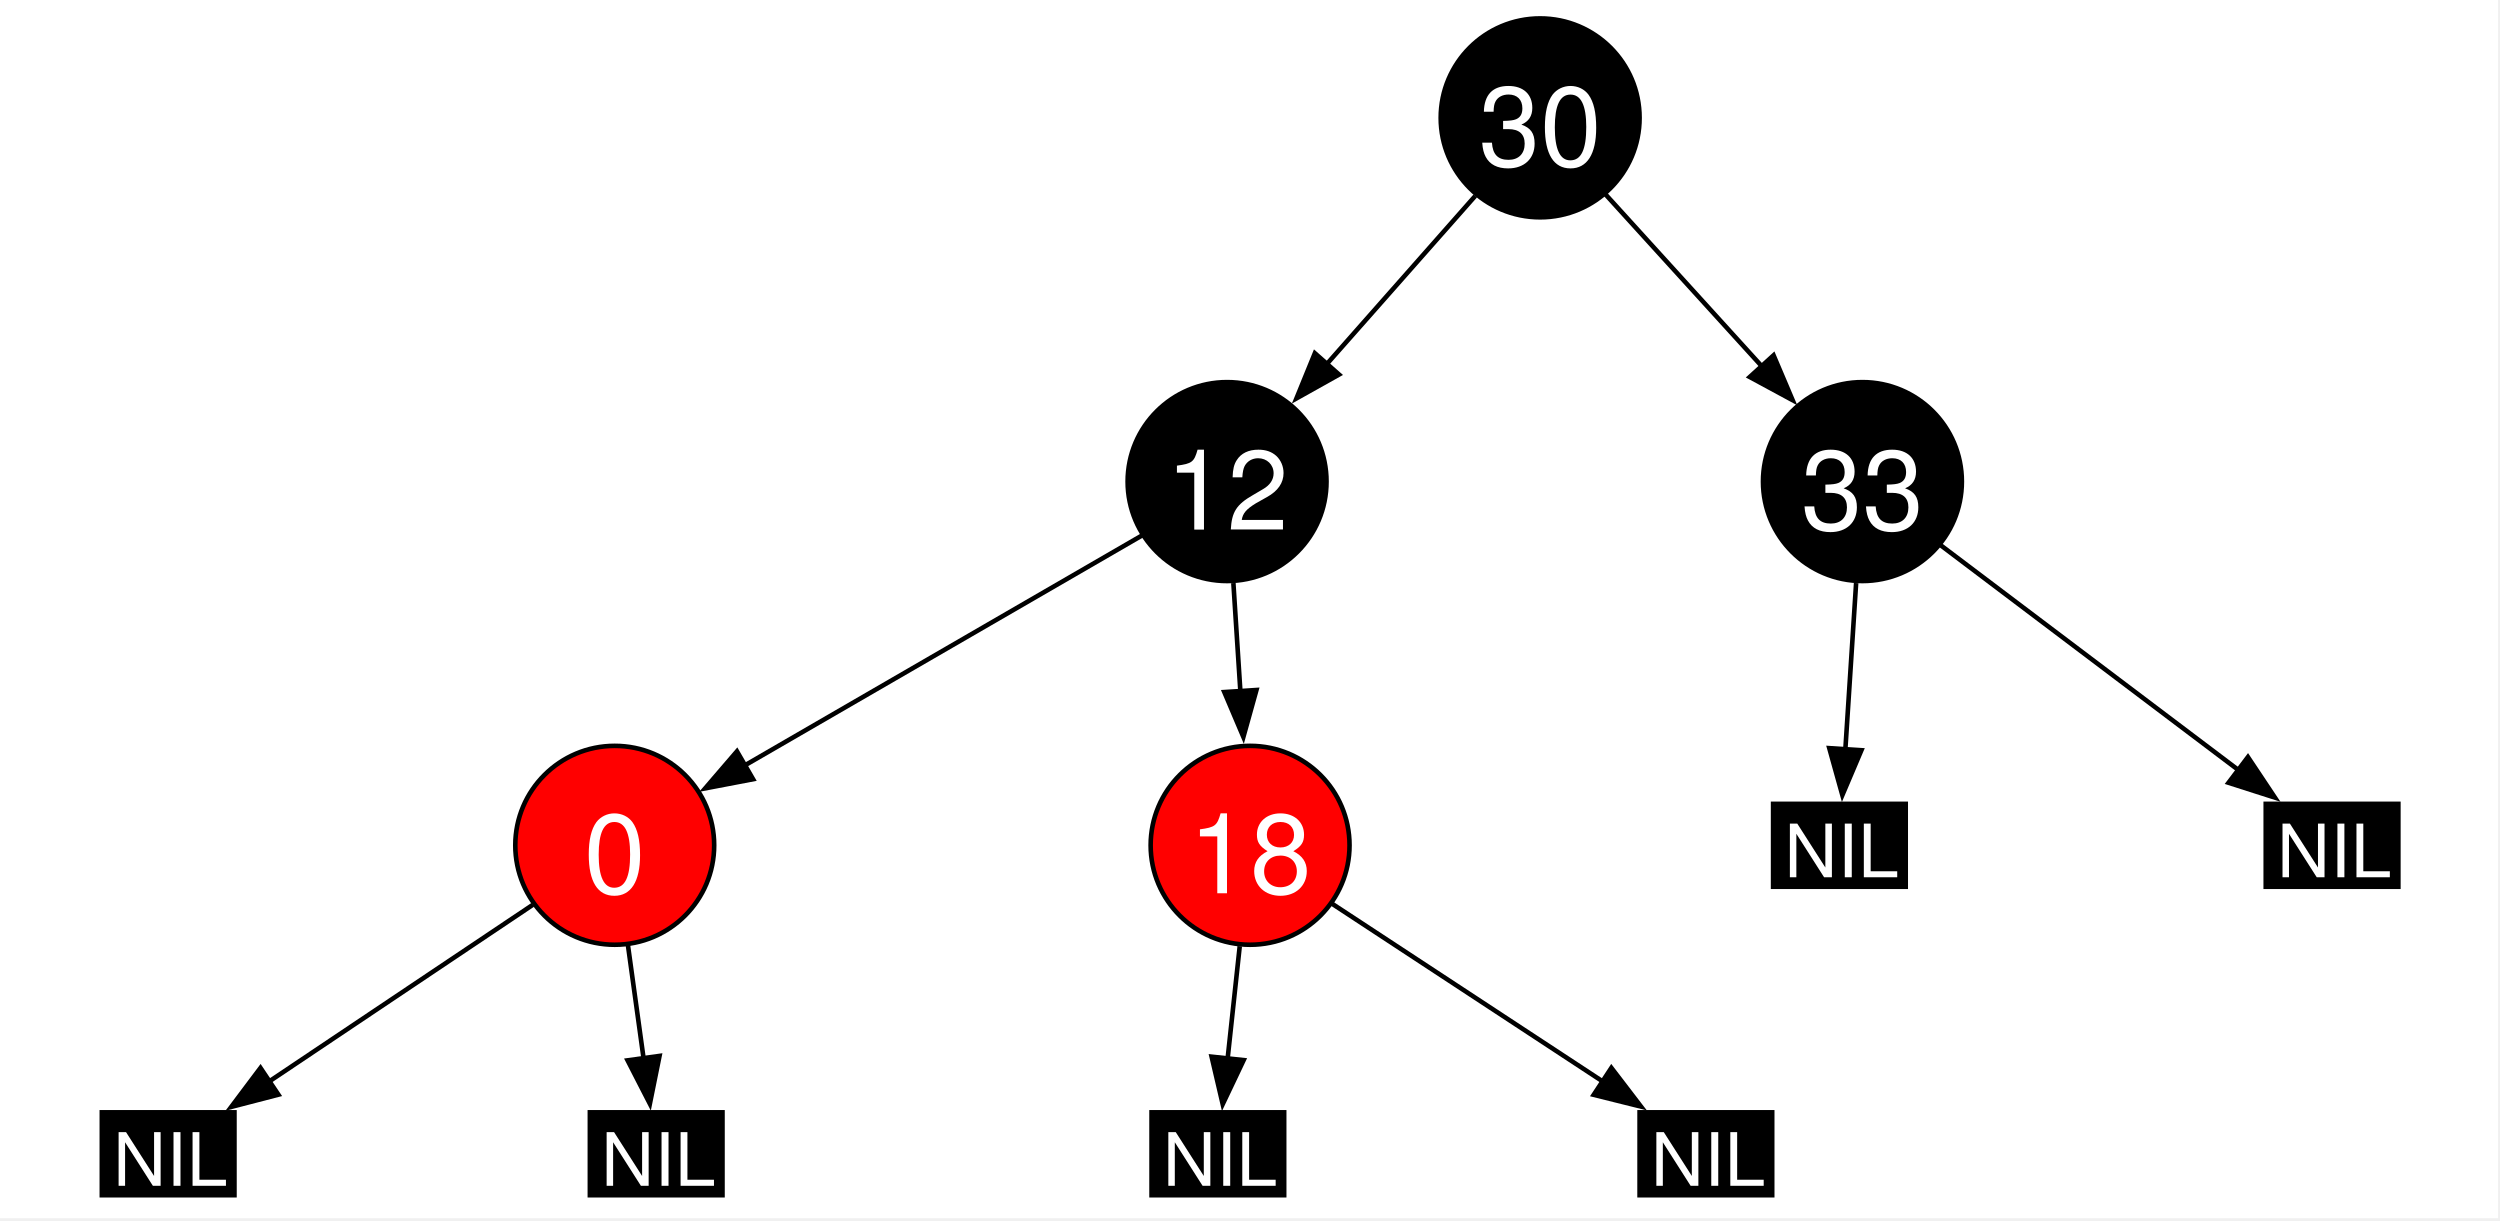
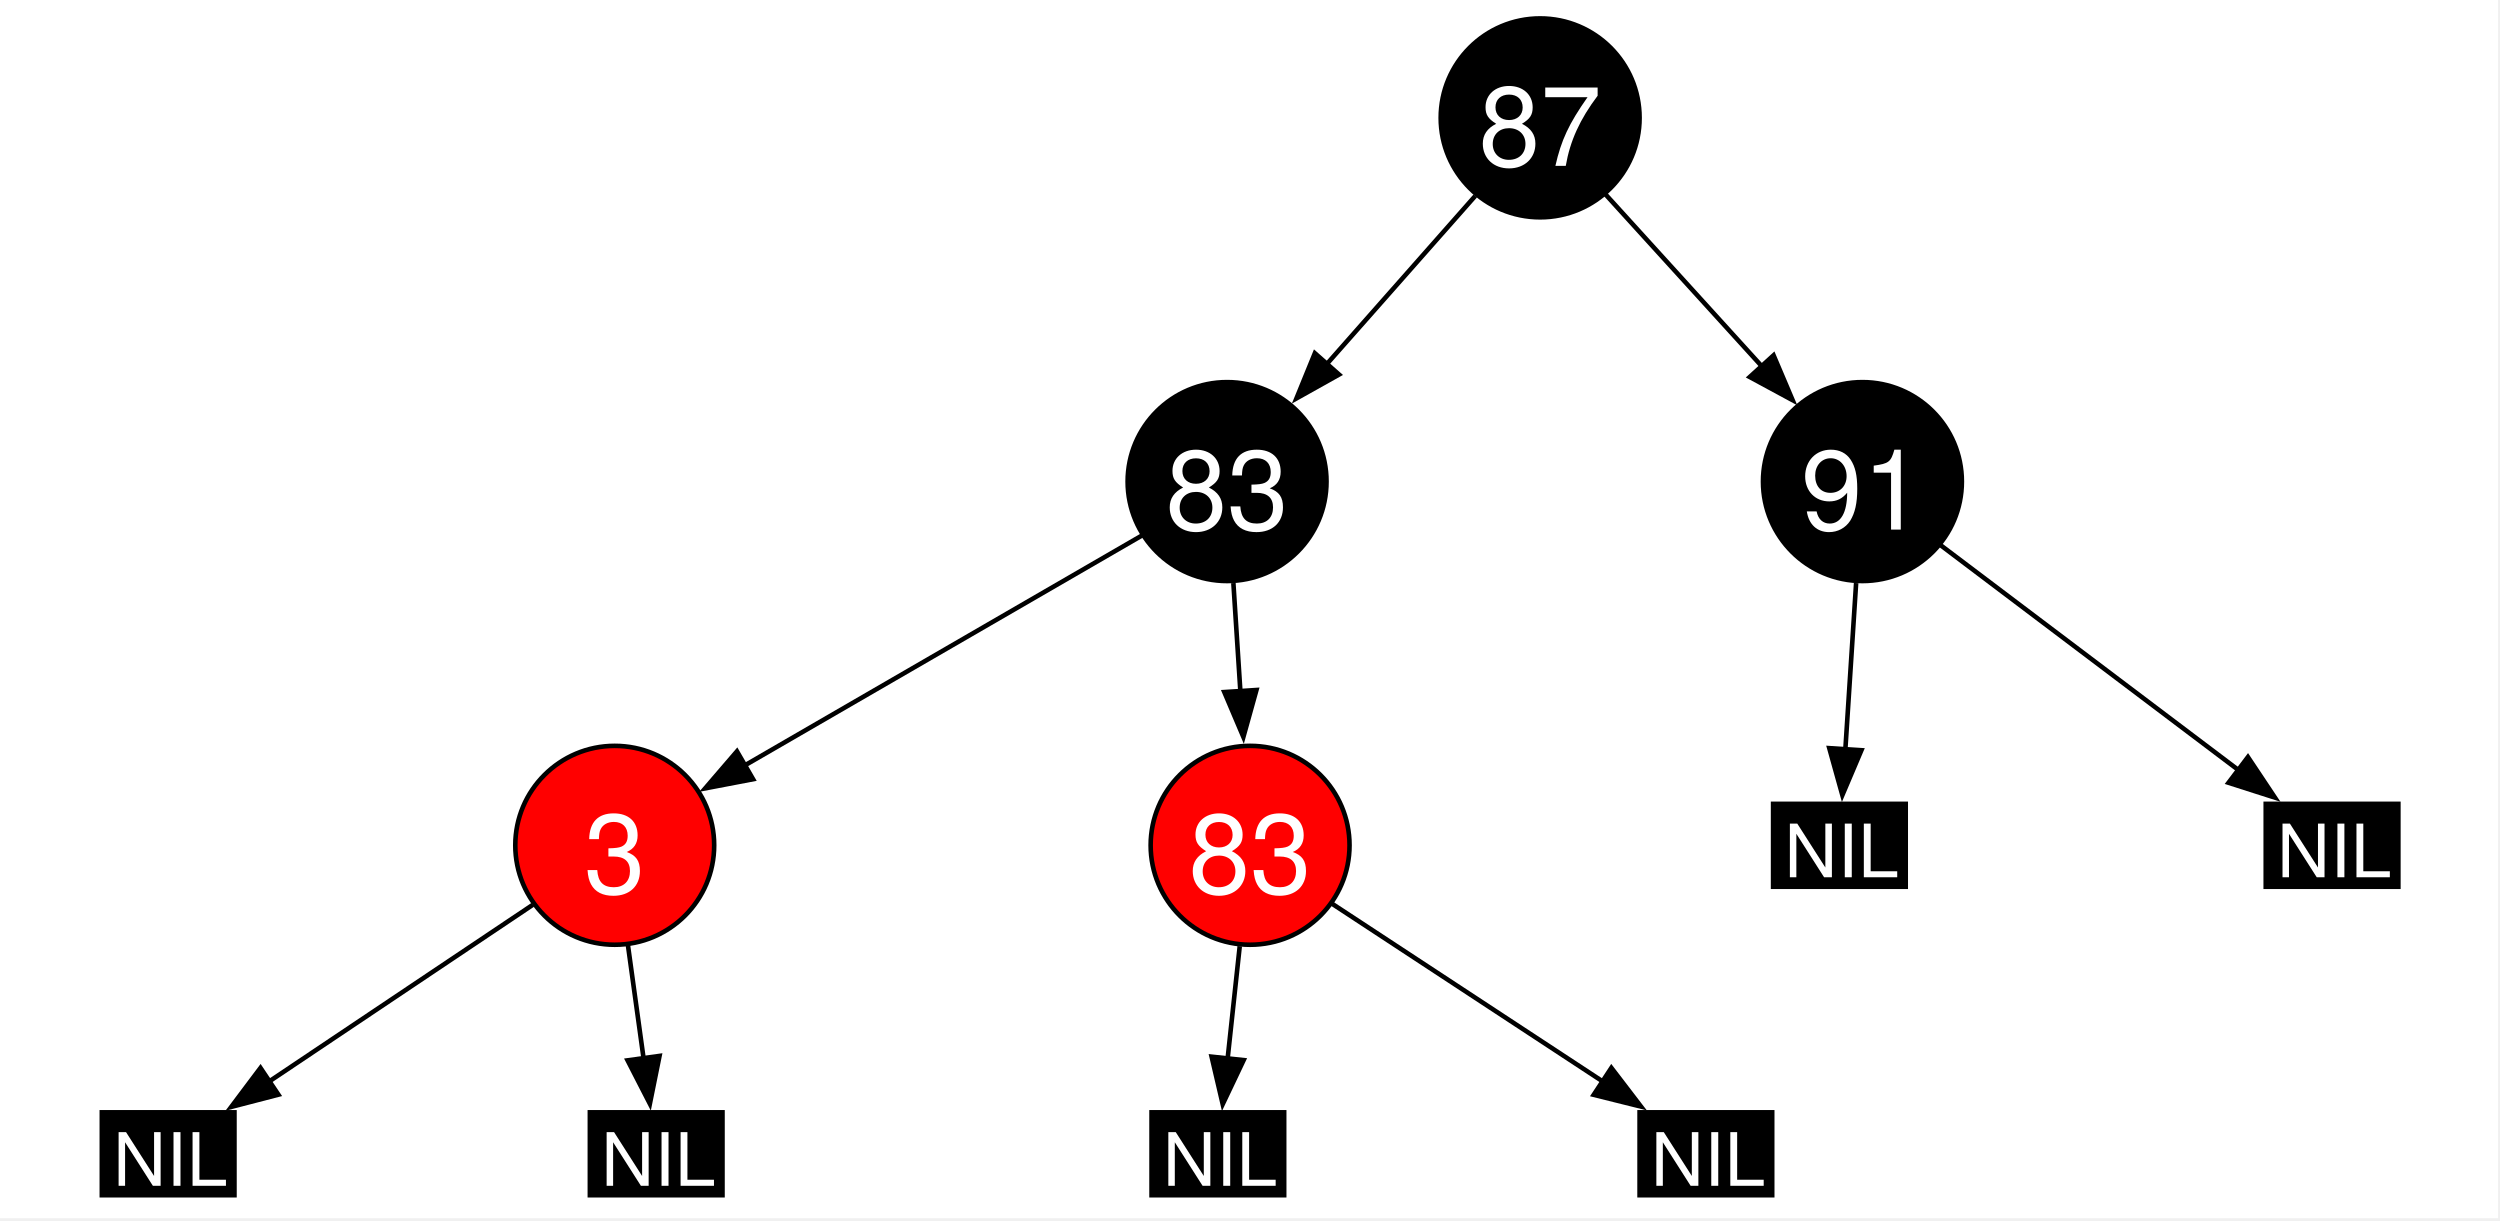
<svg xmlns="http://www.w3.org/2000/svg" width="543pt" height="265pt" viewBox="0.00 0.00 543.00 265.00">
  <g id="graph0" class="graph" transform="scale(1 1) rotate(0) translate(4 260.6)">
    <polygon fill="white" stroke="none" points="-4,4 -4,-260.6 538.58,-260.6 538.58,4 -4,4" />
    <g id="node1" class="node">
-       <ellipse fill="red" stroke="black" cx="129.52" cy="-77" rx="21.6" ry="21.6" />
-       <text xml:space="preserve" text-anchor="middle" x="129.52" y="-66.58" font-family="Helvetica,sans-Serif" font-size="24.00" fill="white">0</text>
+       <ellipse fill="black" stroke="black" cx="330.52" cy="-235" rx="21.6" ry="21.6" />
+       <text xml:space="preserve" text-anchor="middle" x="330.52" y="-224.57" font-family="Helvetica,sans-Serif" font-size="24.00" fill="white">87</text>
+     </g>
+     <g id="node2" class="node">
+       <ellipse fill="black" stroke="black" cx="262.52" cy="-156" rx="21.6" ry="21.6" />
+       <text xml:space="preserve" text-anchor="middle" x="262.52" y="-145.57" font-family="Helvetica,sans-Serif" font-size="24.00" fill="white">83</text>
+     </g>
+     <g id="edge7" class="edge">
+       <path fill="none" stroke="black" d="M316.43,-218.05C307.04,-207.41 294.52,-193.23 283.91,-181.22" />
+       <polygon fill="black" stroke="black" points="286.84,-179.25 277.59,-174.07 281.59,-183.88 286.84,-179.25" />
+     </g>
+     <g id="node9" class="node">
+       <ellipse fill="black" stroke="black" cx="400.52" cy="-156" rx="21.6" ry="21.6" />
+       <text xml:space="preserve" text-anchor="middle" x="400.52" y="-145.57" font-family="Helvetica,sans-Serif" font-size="24.00" fill="white">91</text>
+     </g>
+     <g id="edge10" class="edge">
+       <path fill="none" stroke="black" d="M344.68,-218.42C354.46,-207.67 367.64,-193.17 378.74,-180.96" />
+       <polygon fill="black" stroke="black" points="381.22,-183.43 385.36,-173.68 376.04,-178.72 381.22,-183.43" />
    </g>
    <g id="node3" class="node">
+       <ellipse fill="red" stroke="black" cx="129.52" cy="-77" rx="21.6" ry="21.6" />
+       <text xml:space="preserve" text-anchor="middle" x="129.52" y="-66.58" font-family="Helvetica,sans-Serif" font-size="24.00" fill="white">3</text>
+     </g>
+     <g id="edge3" class="edge">
+       <path fill="none" stroke="black" d="M244.03,-144.29C221.59,-131.31 183.56,-109.28 157.52,-94.21" />
+       <polygon fill="black" stroke="black" points="159.57,-91.36 149.16,-89.37 156.07,-97.41 159.57,-91.36" />
+     </g>
+     <g id="node6" class="node">
+       <ellipse fill="red" stroke="black" cx="267.52" cy="-77" rx="21.6" ry="21.6" />
+       <text xml:space="preserve" text-anchor="middle" x="267.52" y="-66.58" font-family="Helvetica,sans-Serif" font-size="24.00" fill="white">83</text>
+     </g>
+     <g id="edge6" class="edge">
+       <path fill="none" stroke="black" d="M263.89,-133.96C264.36,-126.66 264.9,-118.3 265.42,-110.3" />
+       <polygon fill="black" stroke="black" points="268.9,-110.73 266.06,-100.53 261.92,-110.28 268.9,-110.73" />
+     </g>
+     <g id="node4" class="node">
      <polygon fill="black" stroke="black" points="18.12,-1 18.12,-19 46.92,-19 46.92,-1 18.12,-1" />
      <text xml:space="preserve" text-anchor="middle" x="32.99" y="-3.05" font-family="Helvetica,sans-Serif" font-size="16.00" fill="white">NIL</text>
    </g>
-     <g id="edge3" class="edge">
+     <g id="edge1" class="edge">
      <path fill="none" stroke="black" d="M111.73,-64.08C95.54,-53.23 71.61,-37.19 54.29,-25.59" />
      <polygon fill="black" stroke="black" points="56.47,-22.84 46.22,-20.18 52.58,-28.65 56.47,-22.84" />
    </g>
-     <g id="node4" class="node">
+     <g id="node5" class="node">
      <polygon fill="black" stroke="black" points="124.12,-1 124.12,-19 152.92,-19 152.92,-1 124.12,-1" />
      <text xml:space="preserve" text-anchor="middle" x="138.99" y="-3.05" font-family="Helvetica,sans-Serif" font-size="16.00" fill="white">NIL</text>
    </g>
-     <g id="edge4" class="edge">
+     <g id="edge2" class="edge">
      <path fill="none" stroke="black" d="M132.37,-55.43C133.46,-47.52 134.71,-38.52 135.79,-30.69" />
      <polygon fill="black" stroke="black" points="139.25,-31.25 137.15,-20.86 132.31,-30.29 139.25,-31.25" />
    </g>
-     <g id="node2" class="node">
-       <ellipse fill="red" stroke="black" cx="267.52" cy="-77" rx="21.6" ry="21.6" />
-       <text xml:space="preserve" text-anchor="middle" x="267.52" y="-66.58" font-family="Helvetica,sans-Serif" font-size="24.00" fill="white">18</text>
-     </g>
-     <g id="node5" class="node">
+     <g id="node7" class="node">
      <polygon fill="black" stroke="black" points="246.12,-1 246.12,-19 274.92,-19 274.92,-1 246.12,-1" />
      <text xml:space="preserve" text-anchor="middle" x="260.99" y="-3.05" font-family="Helvetica,sans-Serif" font-size="16.00" fill="white">NIL</text>
    </g>
-     <g id="edge6" class="edge">
+     <g id="edge4" class="edge">
      <path fill="none" stroke="black" d="M265.27,-55.08C264.42,-47.18 263.45,-38.24 262.62,-30.48" />
      <polygon fill="black" stroke="black" points="266.12,-30.34 261.57,-20.77 259.16,-31.09 266.12,-30.34" />
    </g>
-     <g id="node6" class="node">
+     <g id="node8" class="node">
      <polygon fill="black" stroke="black" points="352.12,-1 352.12,-19 380.92,-19 380.92,-1 352.12,-1" />
      <text xml:space="preserve" text-anchor="middle" x="366.99" y="-3.05" font-family="Helvetica,sans-Serif" font-size="16.00" fill="white">NIL</text>
    </g>
-     <g id="edge7" class="edge">
+     <g id="edge5" class="edge">
      <path fill="none" stroke="black" d="M285.22,-64.38C301.68,-53.57 326.27,-37.43 344.09,-25.72" />
      <polygon fill="black" stroke="black" points="345.99,-28.66 352.43,-20.25 342.15,-22.81 345.99,-28.66" />
    </g>
-     <g id="node7" class="node">
+     <g id="node10" class="node">
      <polygon fill="black" stroke="black" points="381.12,-68 381.12,-86 409.92,-86 409.92,-68 381.12,-68" />
      <text xml:space="preserve" text-anchor="middle" x="395.99" y="-70.05" font-family="Helvetica,sans-Serif" font-size="16.00" fill="white">NIL</text>
    </g>
-     <g id="node8" class="node">
+     <g id="edge8" class="edge">
+       <path fill="none" stroke="black" d="M399.15,-133.96C398.42,-122.69 397.53,-108.9 396.81,-97.82" />
+       <polygon fill="black" stroke="black" points="400.3,-97.65 396.16,-87.9 393.32,-98.1 400.3,-97.65" />
+     </g>
+     <g id="node11" class="node">
      <polygon fill="black" stroke="black" points="488.12,-68 488.12,-86 516.92,-86 516.92,-68 488.12,-68" />
      <text xml:space="preserve" text-anchor="middle" x="502.99" y="-70.05" font-family="Helvetica,sans-Serif" font-size="16.00" fill="white">NIL</text>
    </g>
-     <g id="node9" class="node">
-       <ellipse fill="black" stroke="black" cx="330.52" cy="-235" rx="21.6" ry="21.6" />
-       <text xml:space="preserve" text-anchor="middle" x="330.52" y="-224.57" font-family="Helvetica,sans-Serif" font-size="24.00" fill="white">30</text>
-     </g>
-     <g id="node10" class="node">
-       <ellipse fill="black" stroke="black" cx="262.52" cy="-156" rx="21.6" ry="21.6" />
-       <text xml:space="preserve" text-anchor="middle" x="262.52" y="-145.57" font-family="Helvetica,sans-Serif" font-size="24.00" fill="white">12</text>
-     </g>
-     <g id="edge1" class="edge">
-       <path fill="none" stroke="black" d="M316.43,-218.05C307.04,-207.41 294.52,-193.23 283.91,-181.22" />
-       <polygon fill="black" stroke="black" points="286.84,-179.25 277.59,-174.07 281.59,-183.88 286.84,-179.25" />
-     </g>
-     <g id="node11" class="node">
-       <ellipse fill="black" stroke="black" cx="400.52" cy="-156" rx="21.6" ry="21.6" />
-       <text xml:space="preserve" text-anchor="middle" x="400.52" y="-145.57" font-family="Helvetica,sans-Serif" font-size="24.00" fill="white">33</text>
-     </g>
-     <g id="edge8" class="edge">
-       <path fill="none" stroke="black" d="M344.68,-218.42C354.46,-207.67 367.64,-193.17 378.74,-180.96" />
-       <polygon fill="black" stroke="black" points="381.22,-183.43 385.36,-173.68 376.04,-178.72 381.22,-183.43" />
-     </g>
-     <g id="edge2" class="edge">
-       <path fill="none" stroke="black" d="M244.03,-144.29C221.59,-131.31 183.56,-109.28 157.52,-94.21" />
-       <polygon fill="black" stroke="black" points="159.57,-91.36 149.16,-89.37 156.07,-97.41 159.57,-91.36" />
-     </g>
-     <g id="edge5" class="edge">
-       <path fill="none" stroke="black" d="M263.89,-133.96C264.36,-126.66 264.9,-118.3 265.42,-110.3" />
-       <polygon fill="black" stroke="black" points="268.9,-110.73 266.06,-100.53 261.92,-110.28 268.9,-110.73" />
-     </g>
    <g id="edge9" class="edge">
-       <path fill="none" stroke="black" d="M399.15,-133.96C398.42,-122.69 397.53,-108.9 396.81,-97.82" />
-       <polygon fill="black" stroke="black" points="400.3,-97.65 396.16,-87.9 393.32,-98.1 400.3,-97.65" />
-     </g>
-     <g id="edge10" class="edge">
      <path fill="none" stroke="black" d="M417.36,-142.29C435.19,-128.83 463.33,-107.59 482.33,-93.24" />
      <polygon fill="black" stroke="black" points="484.25,-96.17 490.12,-87.36 480.03,-90.59 484.25,-96.17" />
    </g>
  </g>
</svg>
